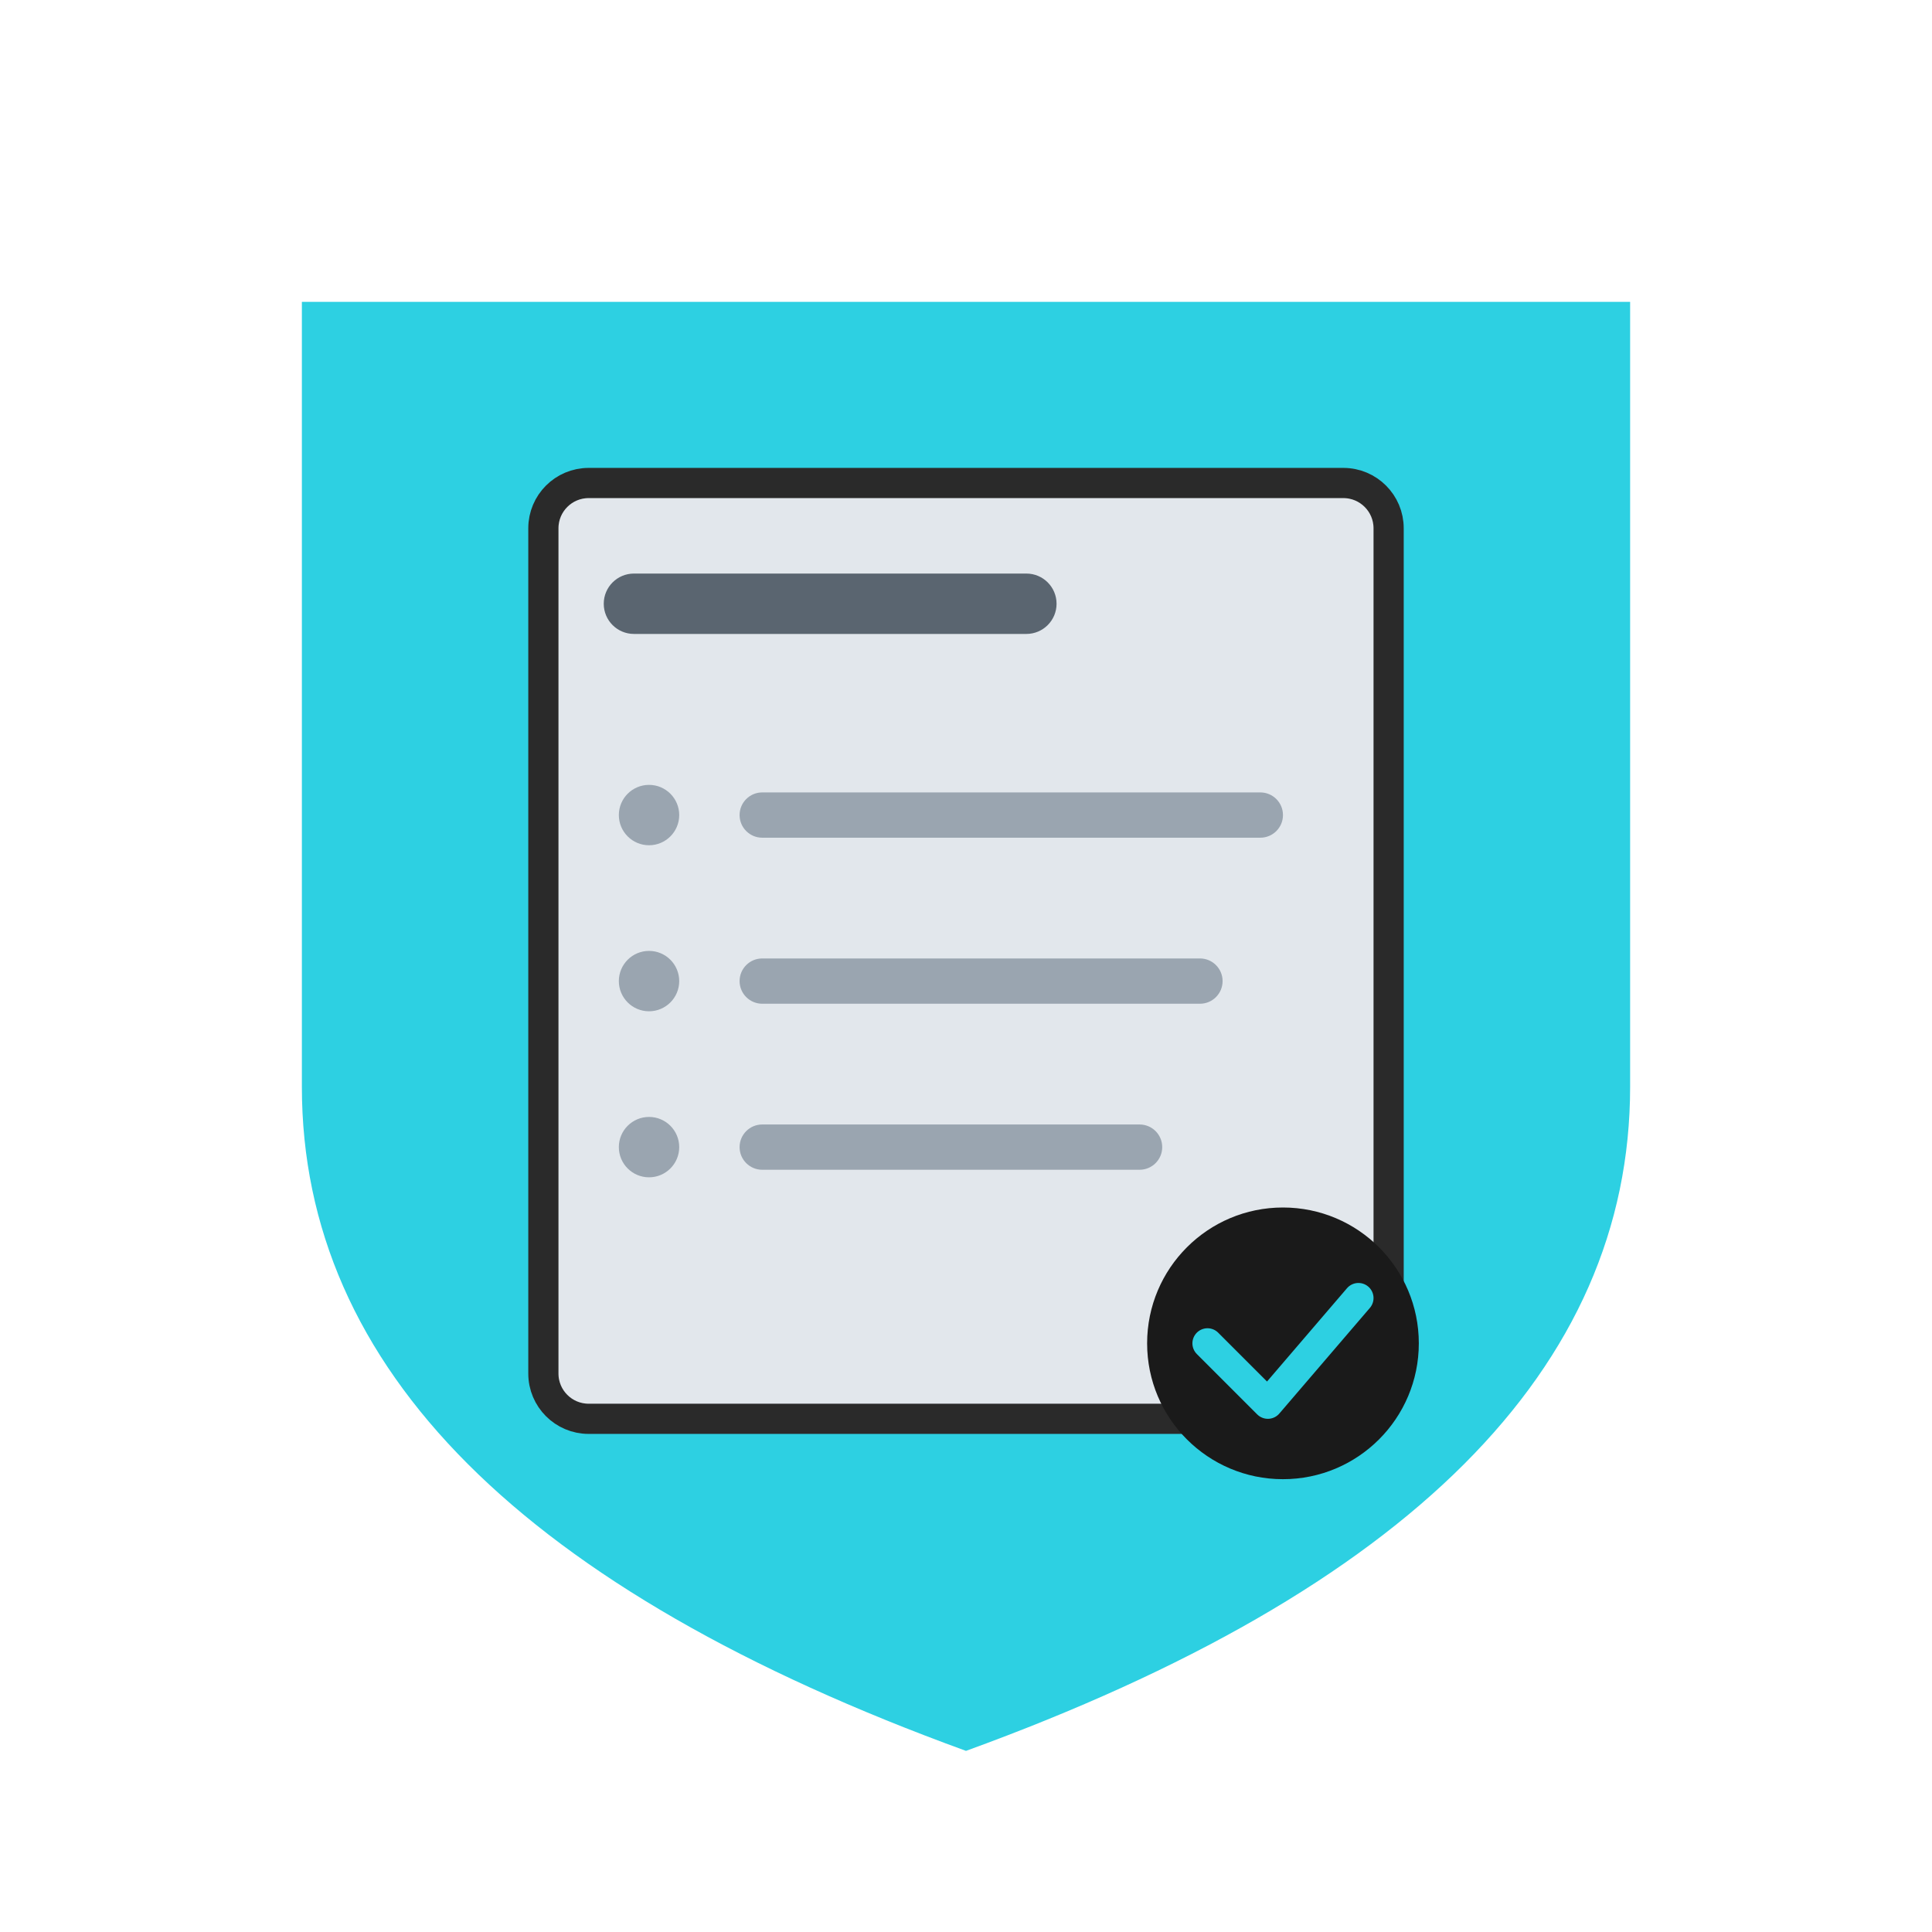
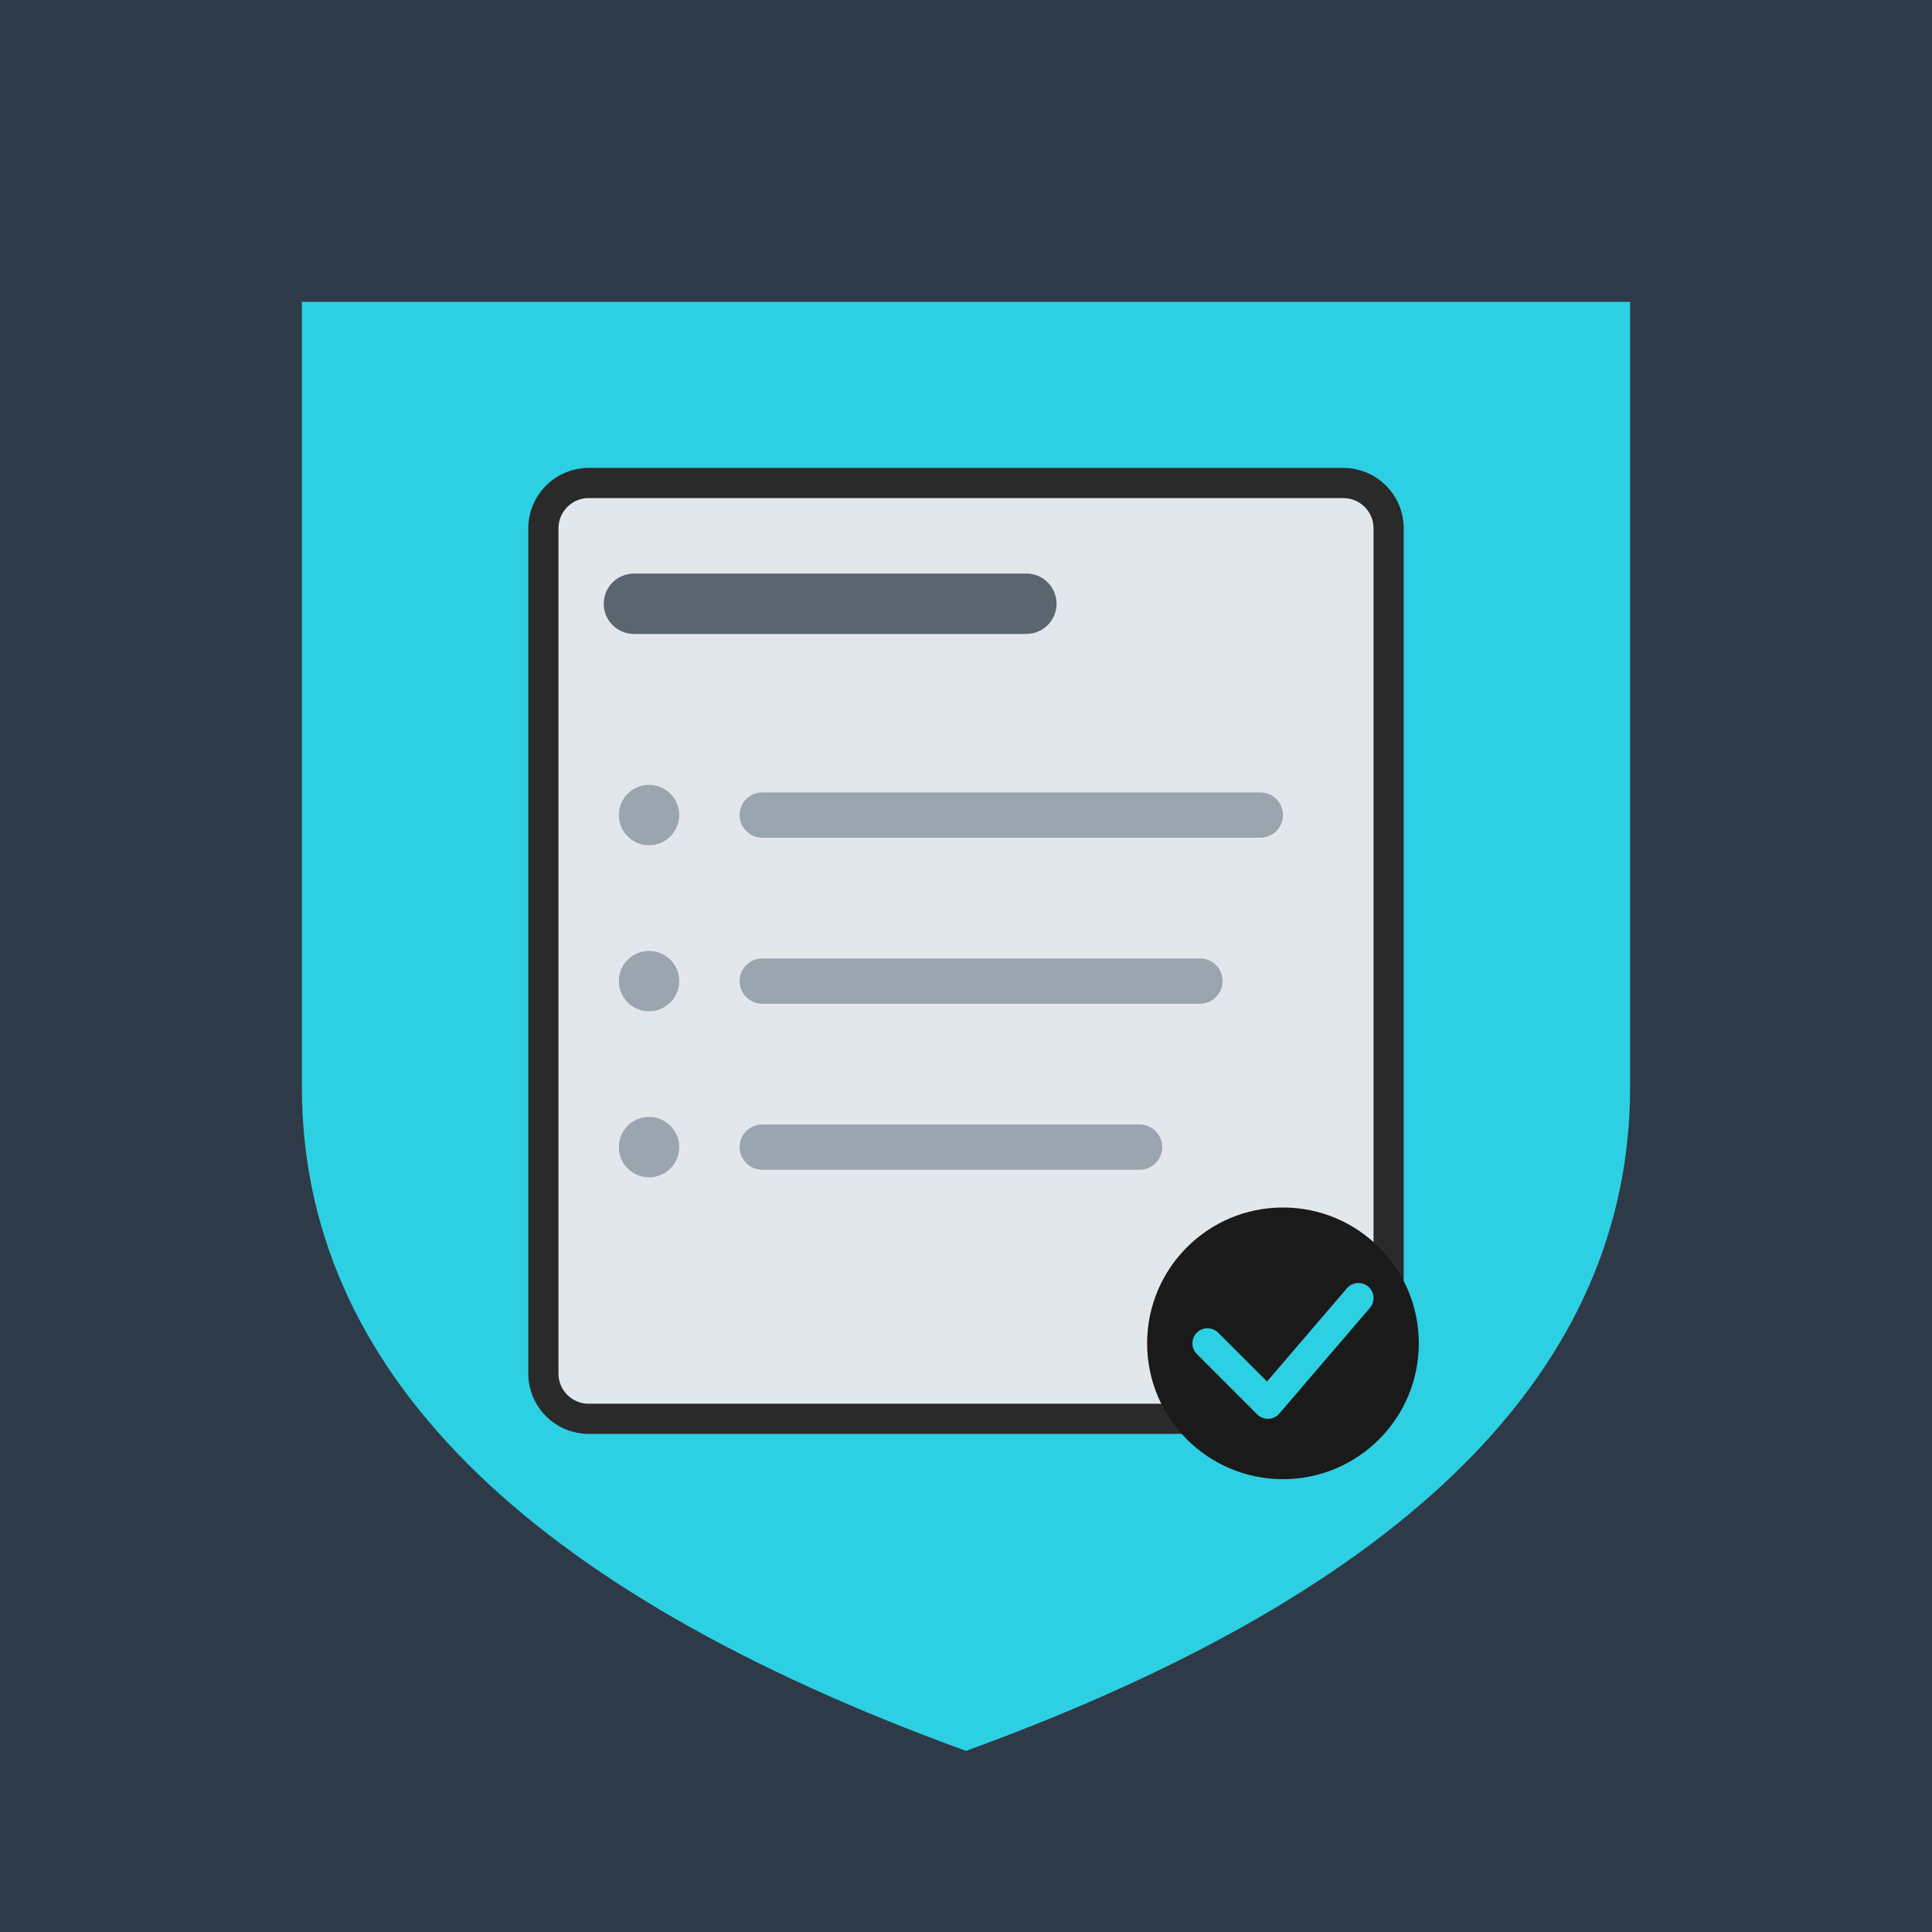
- <svg xmlns="http://www.w3.org/2000/svg" viewBox="0 0 256 256" width="256" height="256" role="img" aria-label="Whitelist Manager — dark theme variant, aqua shield with document and check badge">
+ <svg xmlns="http://www.w3.org/2000/svg" viewBox="0 0 256 256" width="256" height="256" role="img" aria-label="Whitelist Manager — dark theme variant, aqua shield with document and check badge, on slate grey tile">
+   <rect x="0" y="0" width="256" height="256" fill="#2E3A47" />
  <path d="M 40 40            L 216 40            L 216 144            Q 216 200 128 232            Q 40 200 40 144            Z" fill="#2DD0E2" />
  <rect x="72" y="64" width="112" height="124" rx="6" ry="6" fill="#E2E7EC" stroke="#2A2A2A" stroke-width="4" />
  <rect x="80" y="76" width="60" height="8" rx="4" ry="4" fill="#5A6570" />
  <circle cx="86" cy="108" r="4" fill="#9AA5B0" />
  <rect x="98" y="105" width="72" height="6" rx="3" fill="#9AA5B0" />
  <circle cx="86" cy="130" r="4" fill="#9AA5B0" />
  <rect x="98" y="127" width="64" height="6" rx="3" fill="#9AA5B0" />
  <circle cx="86" cy="152" r="4" fill="#9AA5B0" />
  <rect x="98" y="149" width="56" height="6" rx="3" fill="#9AA5B0" />
  <circle cx="170" cy="178" r="18" fill="#1A1A1A" />
  <path d="M 160 178            L 168 186            L 180 172" fill="none" stroke="#2DD0E2" stroke-width="4" stroke-linecap="round" stroke-linejoin="round" />
</svg>
